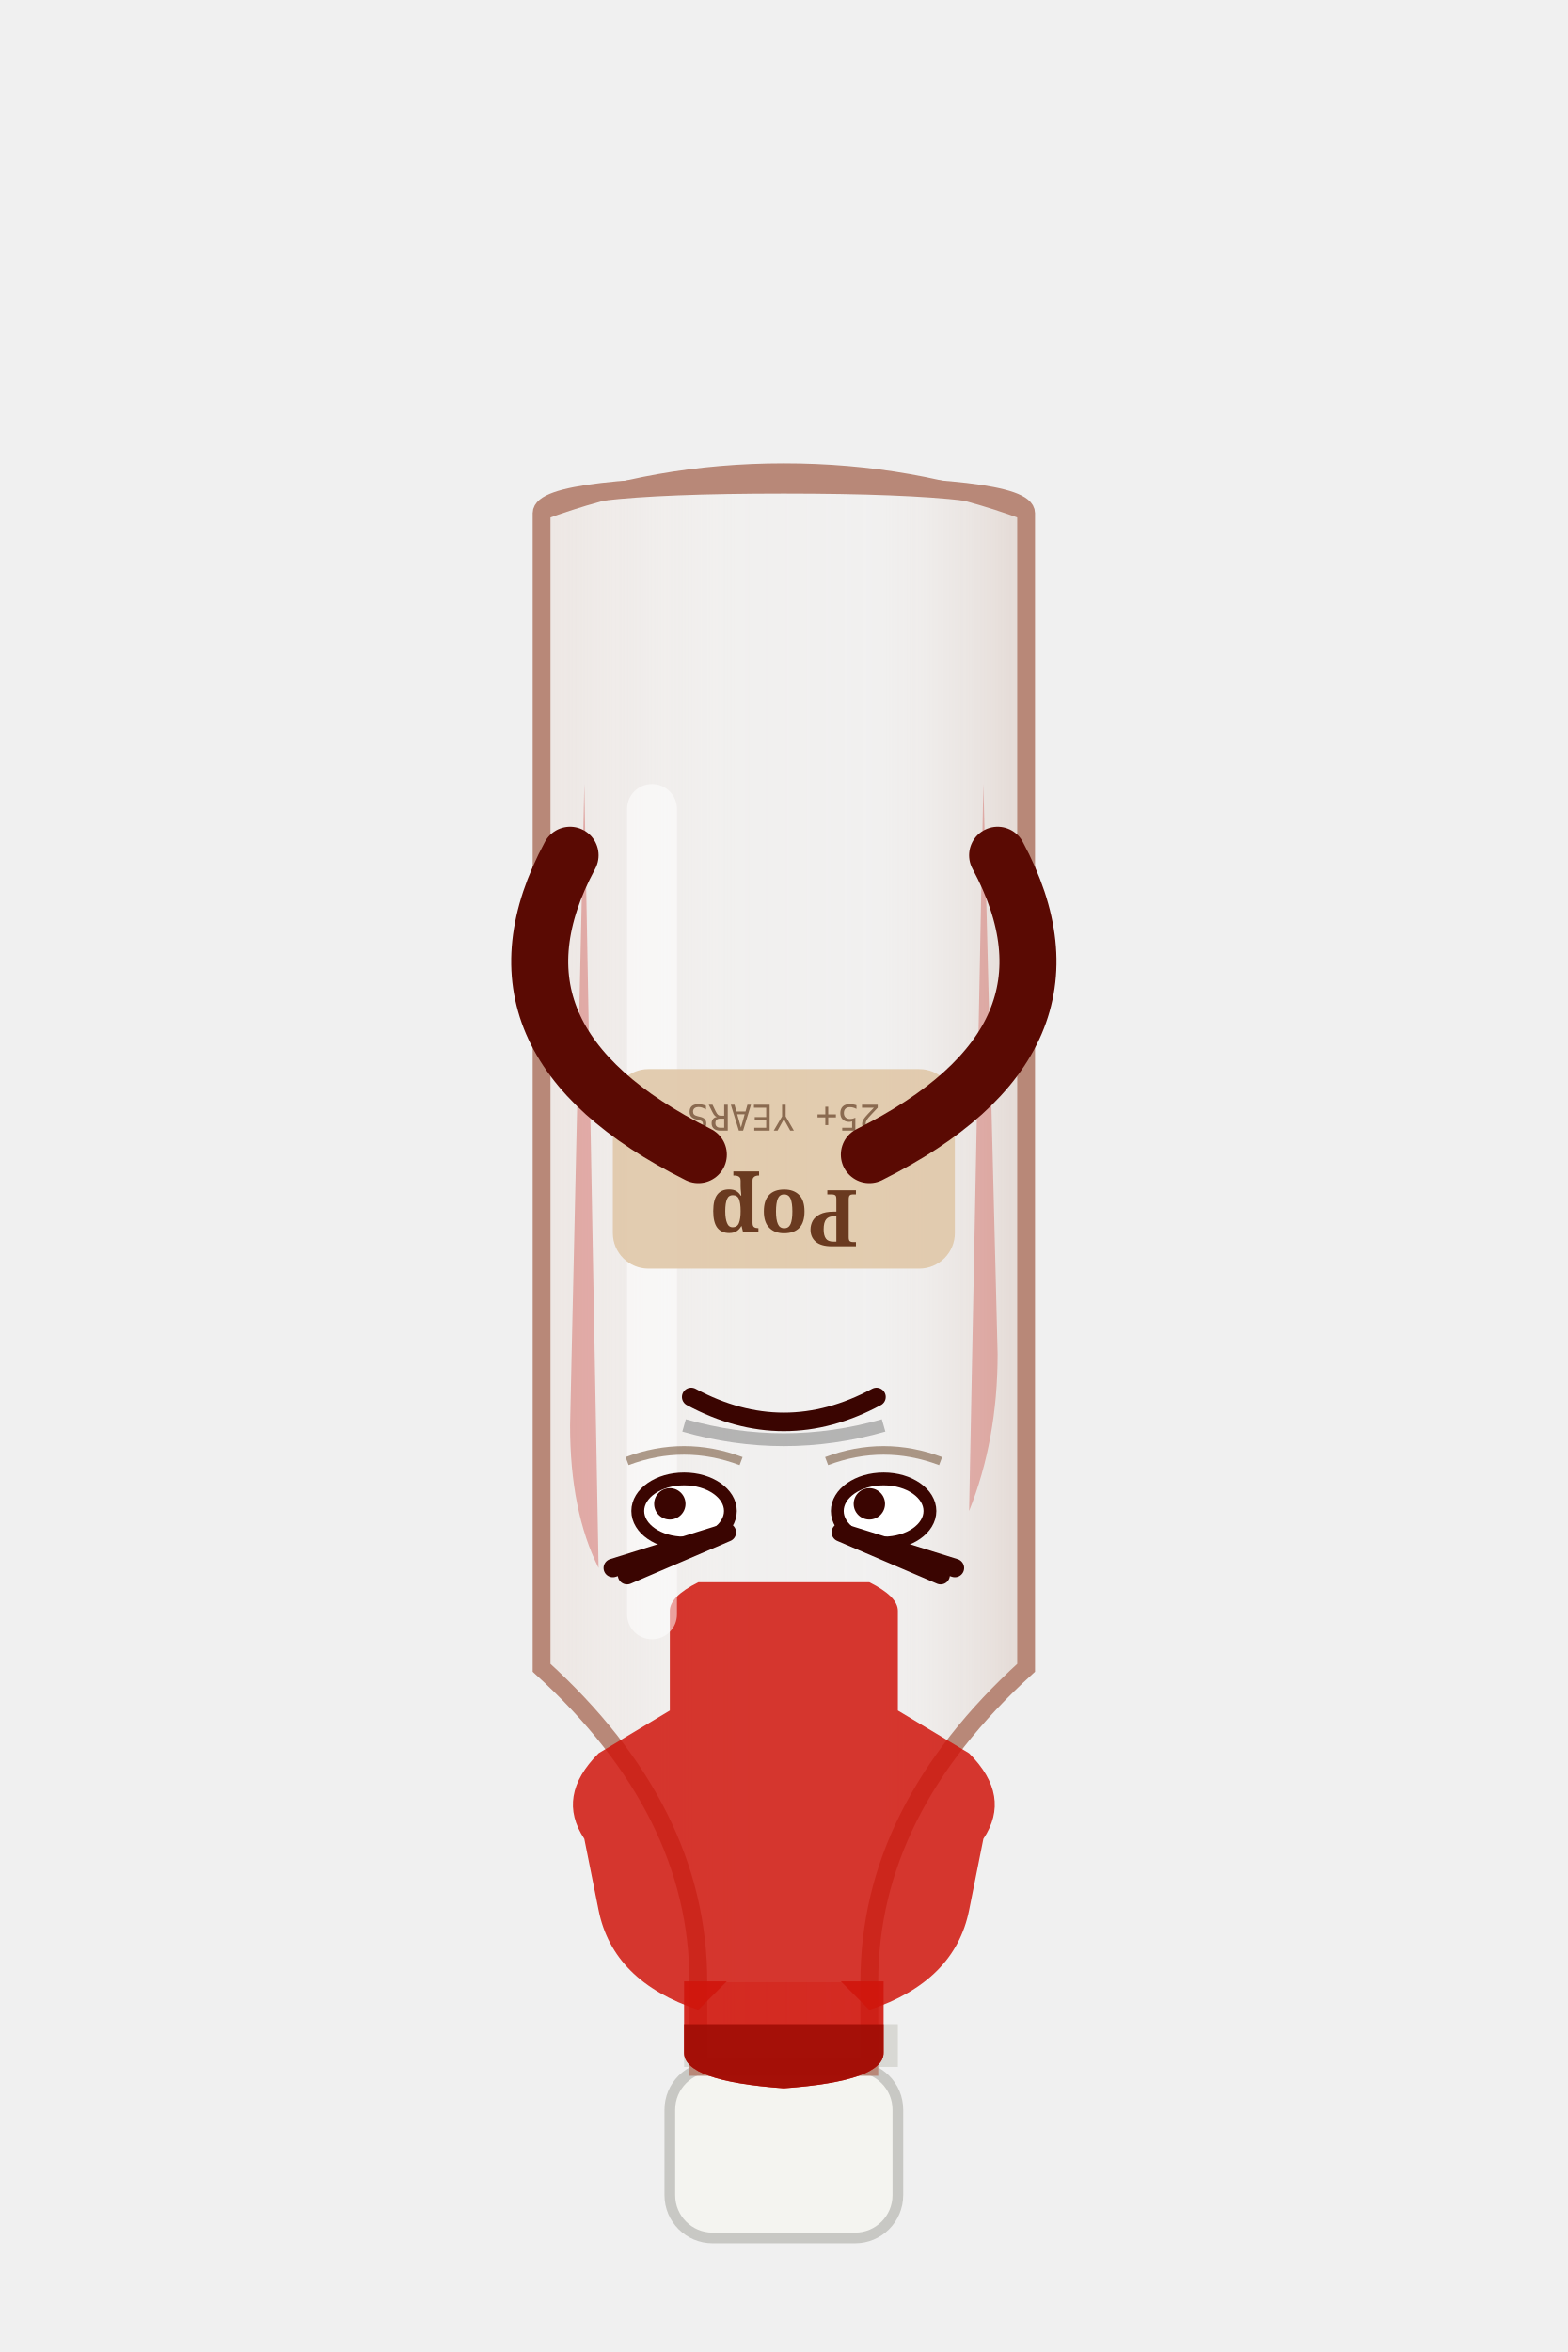
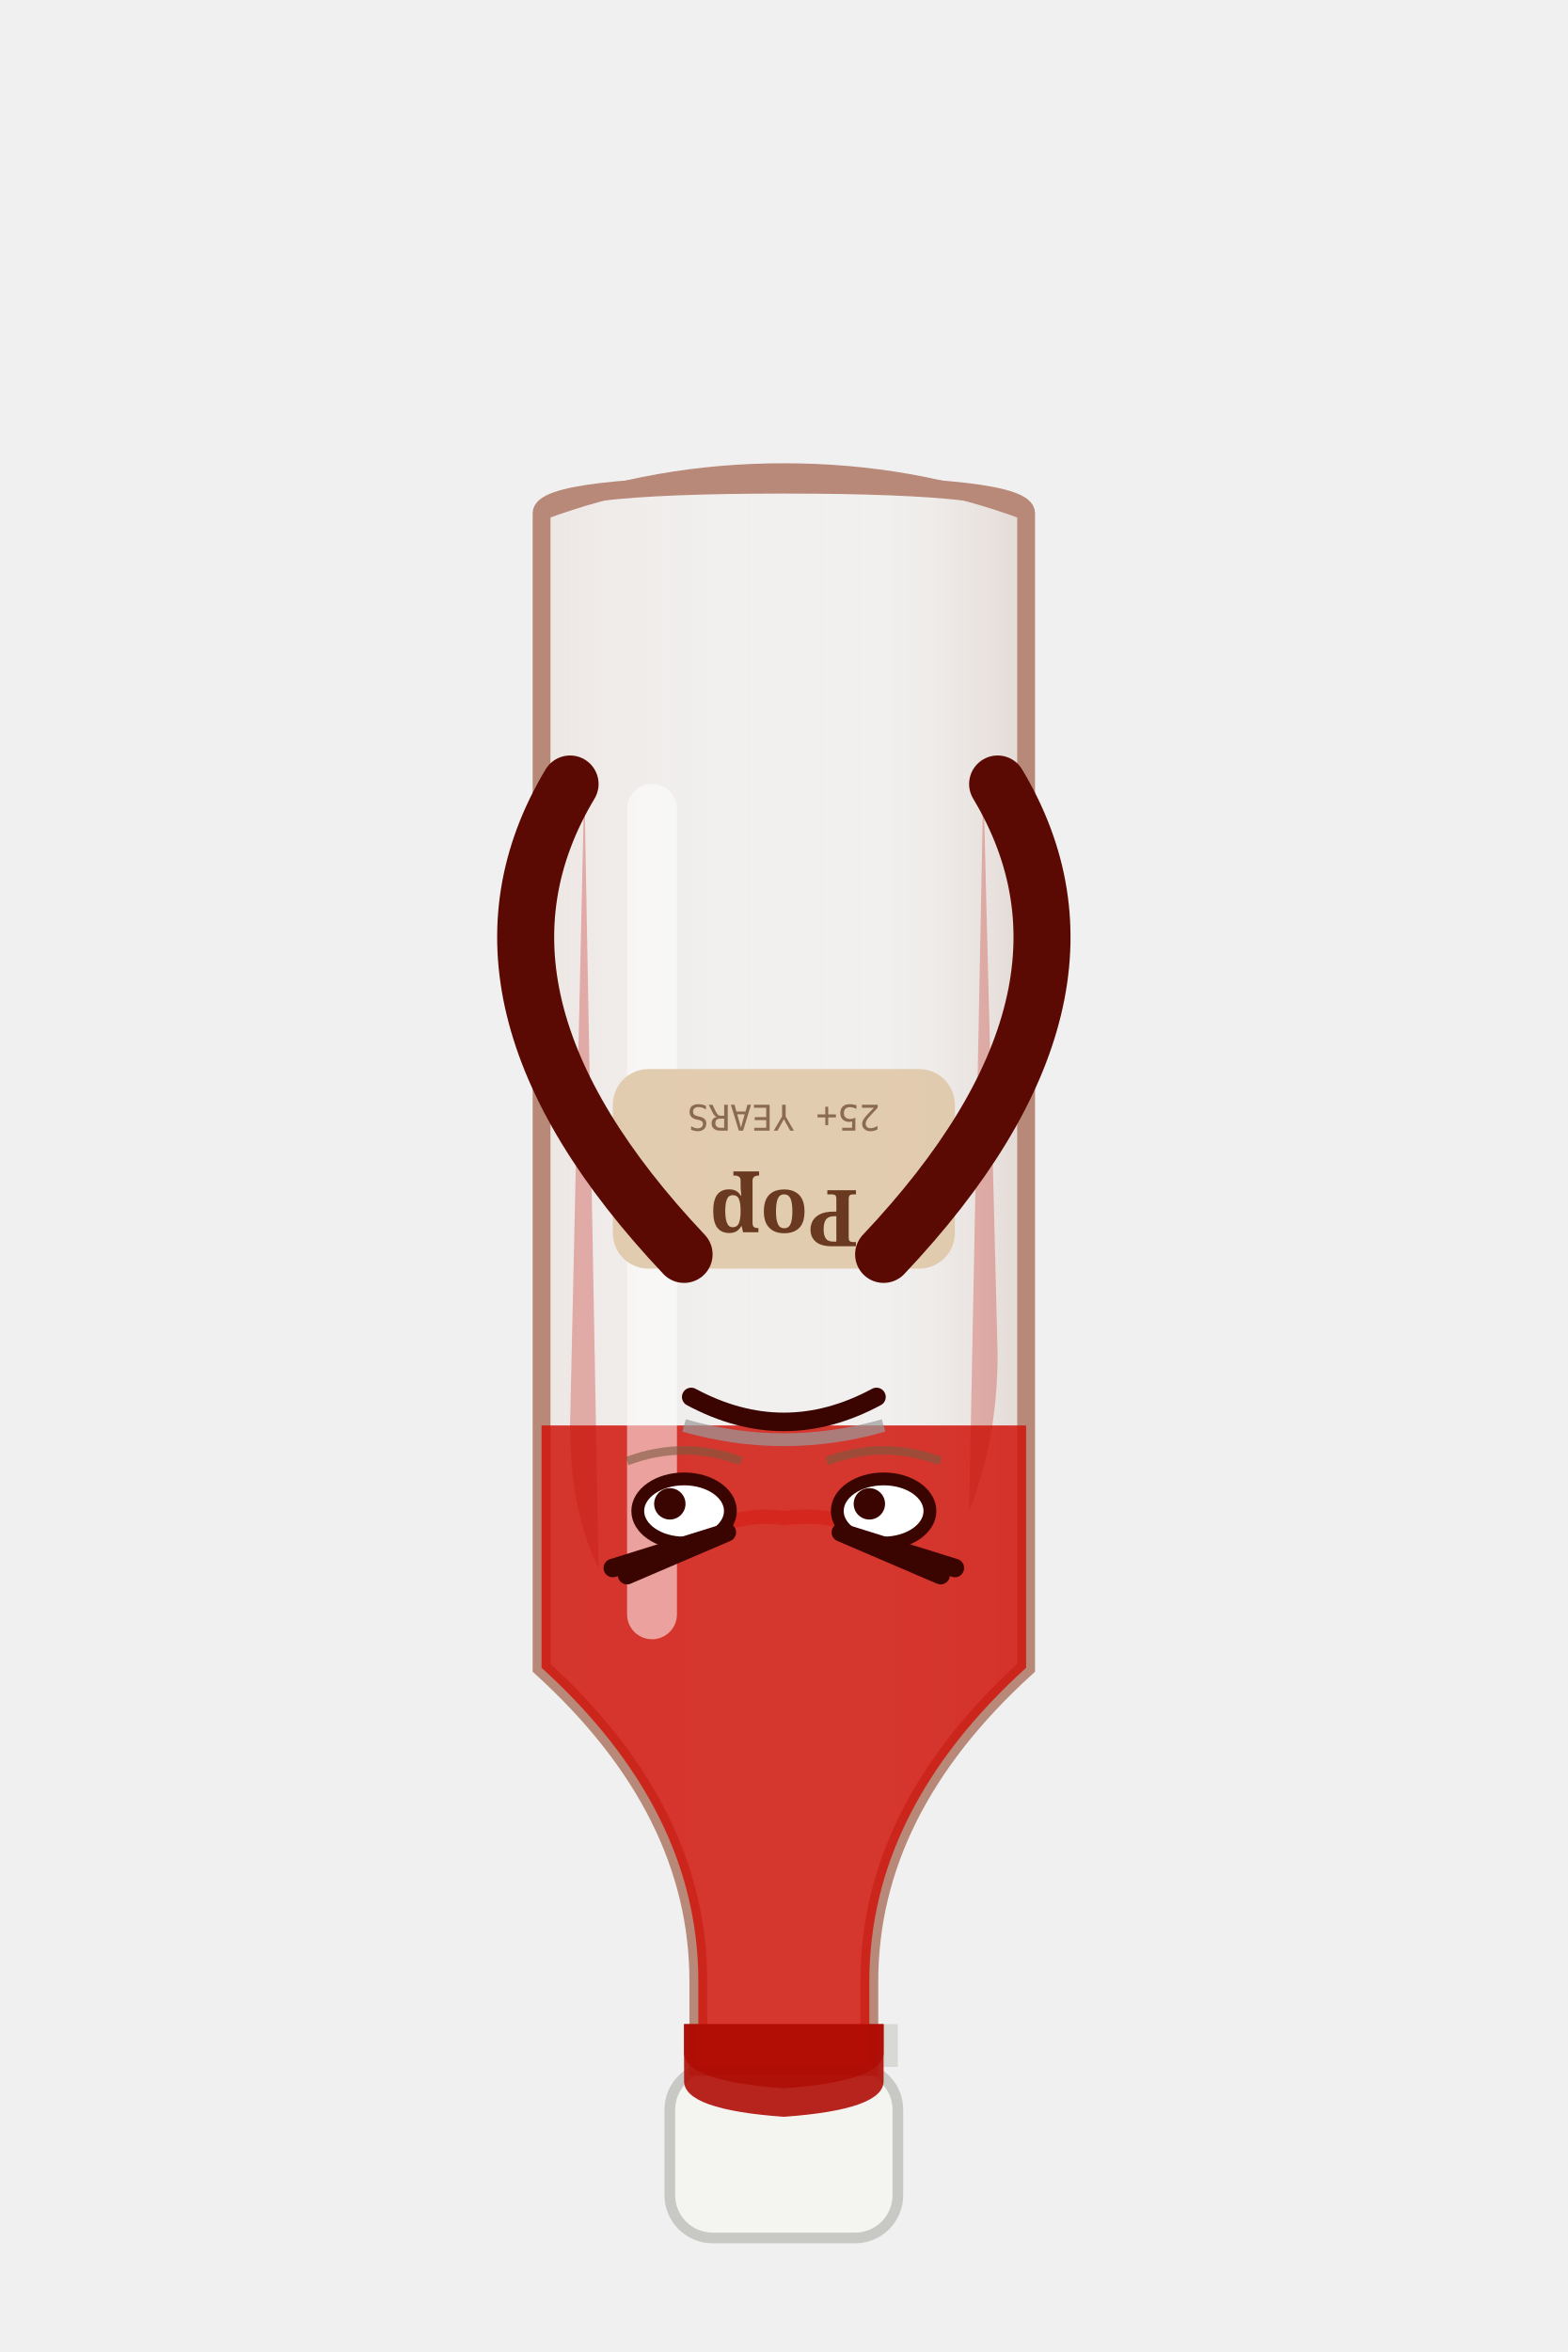
<svg xmlns="http://www.w3.org/2000/svg" viewBox="0 0 220 330" width="220" height="330">
  <defs>
    <linearGradient id="clearG" x1="0" y1="0" x2="1" y2="0">
      <stop offset="0" stop-color="#e8d8d0" stop-opacity="0.4" />
      <stop offset="0.4" stop-color="#f8f0ea" stop-opacity="0.15" />
      <stop offset="0.7" stop-color="#f8f0ea" stop-opacity="0.12" />
      <stop offset="1" stop-color="#c8a898" stop-opacity="0.32" />
    </linearGradient>
+     <clipPath id="bottleClip">
+       <path d="M98 290 L122 290            L122 278 Q122 254 144 234 L144 90            L144 72 Q144 68 110 68 Q76 68 76 72 L76 90            L76 234 Q98 254 98 278 Z" />
+     </clipPath>
  </defs>
  <rect x="94" y="290" width="32" height="24" rx="6" fill="#f4f4f0" stroke="#c8c8c4" stroke-width="1.5" />
  <path d="M96 284 L126 284 L126 290 L96 290 Z" fill="#d8d8d4" />
  <path d="M98 290 L122 290            L122 278 Q122 254 144 234 L144 90            L144 72 Q144 68 110 68 Q76 68 76 72 L76 90            L76 234 Q98 254 98 278 Z" fill="url(#clearG)" stroke="#b88878" stroke-width="2.5" />
  <path d="M76 72 Q92 66 110 66 Q128 66 144 72" fill="none" stroke="#b88878" stroke-width="2" />
-   <path d="M96 278 L124 278 L124 288 Q124 292 110 293 Q96 292 96 288 Z" fill="#d0150c" opacity="0.9" />
-   <path d="M94 226 Q94 224 98 222 L122 222 Q126 224 126 226              L126 240 L136 246 Q142 252 138 258 L136 268              Q134 278 122 282 L118 278 L102 278 L98 282              Q86 278 84 268 L82 258 Q78 252 84 246 L94 240 Z" fill="#d0150c" opacity="0.85" />
  <path d="M96 284 L124 284 L124 288 Q124 292 110 293 Q96 292 96 288 L96 284 Z" fill="#a00d05" opacity="0.9" />
+   <path d="M96 216 Q104 212 110 213 Q118 212 124 216" stroke="#f05030" stroke-width="2" fill="none" opacity="0.6" />
+   <g clip-path="url(#bottleClip)">
+     <rect x="70" y="200" width="80" height="100" fill="#d0150c" opacity="0.85" />
+   </g>
+   <path d="M96 284 L124 284 L124 292 Q124 296 110 297 Q96 296 96 292 Z" fill="#b00d05" opacity="0.9" />
  <path d="M82 110 L80 200 Q80 212 84 220 L82 110 Z" fill="#c0150c" opacity="0.3" />
  <path d="M138 110 L140 190 Q140 202 136 212 L138 110 Z" fill="#c0150c" opacity="0.28" />
  <rect x="88" y="110" width="7" height="120" rx="3.5" fill="#ffffff88" />
  <g id="popFace" transform="translate(110,200) rotate(180)">
    <ellipse cx="-14" cy="-12" rx="6.5" ry="4.5" fill="#fff" stroke="#3a0501" stroke-width="1.8" />
    <ellipse cx="14" cy="-12" rx="6.5" ry="4.5" fill="#fff" stroke="#3a0501" stroke-width="1.8" />
    <circle cx="-12" cy="-11" r="2.2" fill="#3a0501" />
    <circle cx="16" cy="-11" r="2.2" fill="#3a0501" />
    <path d="M-24 -20 L-8 -15 M-22 -21 L-8 -15" stroke="#3a0501" stroke-width="2.6" fill="none" stroke-linecap="round" />
    <path d="M24 -20 L8 -15 M22 -21 L8 -15" stroke="#3a0501" stroke-width="2.6" fill="none" stroke-linecap="round" />
    <path d="M-22 -5 Q-14 -2 -6 -5" stroke="#7a5a40" stroke-width="1.2" fill="none" opacity="0.6" />
    <path d="M6 -5 Q14 -2 22 -5" stroke="#7a5a40" stroke-width="1.2" fill="none" opacity="0.6" />
    <path d="M-13 4 Q0 -3 13 4" stroke="#3a0501" stroke-width="2.6" fill="none" stroke-linecap="round" />
    <path d="M-14 0 Q0 -4 14 0" stroke="#9a9a9a" stroke-width="1.8" fill="none" opacity="0.7" />
  </g>
  <g transform="translate(110,150) rotate(180)">
    <rect x="-24" y="-28" width="48" height="28" rx="5" fill="#e0c8a8" opacity="0.9" />
    <text x="0" y="-17" text-anchor="middle" font-family="serif" font-size="11" font-weight="bold" fill="#6a3a20">Pop</text>
    <text x="0" y="-5" text-anchor="middle" font-family="monospace" font-size="5" fill="#8a6a50">25+ YEARS</text>
  </g>
  <g id="popArmL">
-     <path d="M80 120 Q66 146 98 162" stroke="#5a0a03" stroke-width="8" stroke-linecap="round" fill="none" />
+     <path d="M80 110 Q62 140 96 176" stroke="#5a0a03" stroke-width="8" stroke-linecap="round" fill="none" />
  </g>
  <g id="popArmR">
-     <path d="M140 120 Q154 146 122 162" stroke="#5a0a03" stroke-width="8" stroke-linecap="round" fill="none" />
+     <path d="M140 110 Q158 140 124 176" stroke="#5a0a03" stroke-width="8" stroke-linecap="round" fill="none" />
  </g>
</svg>
